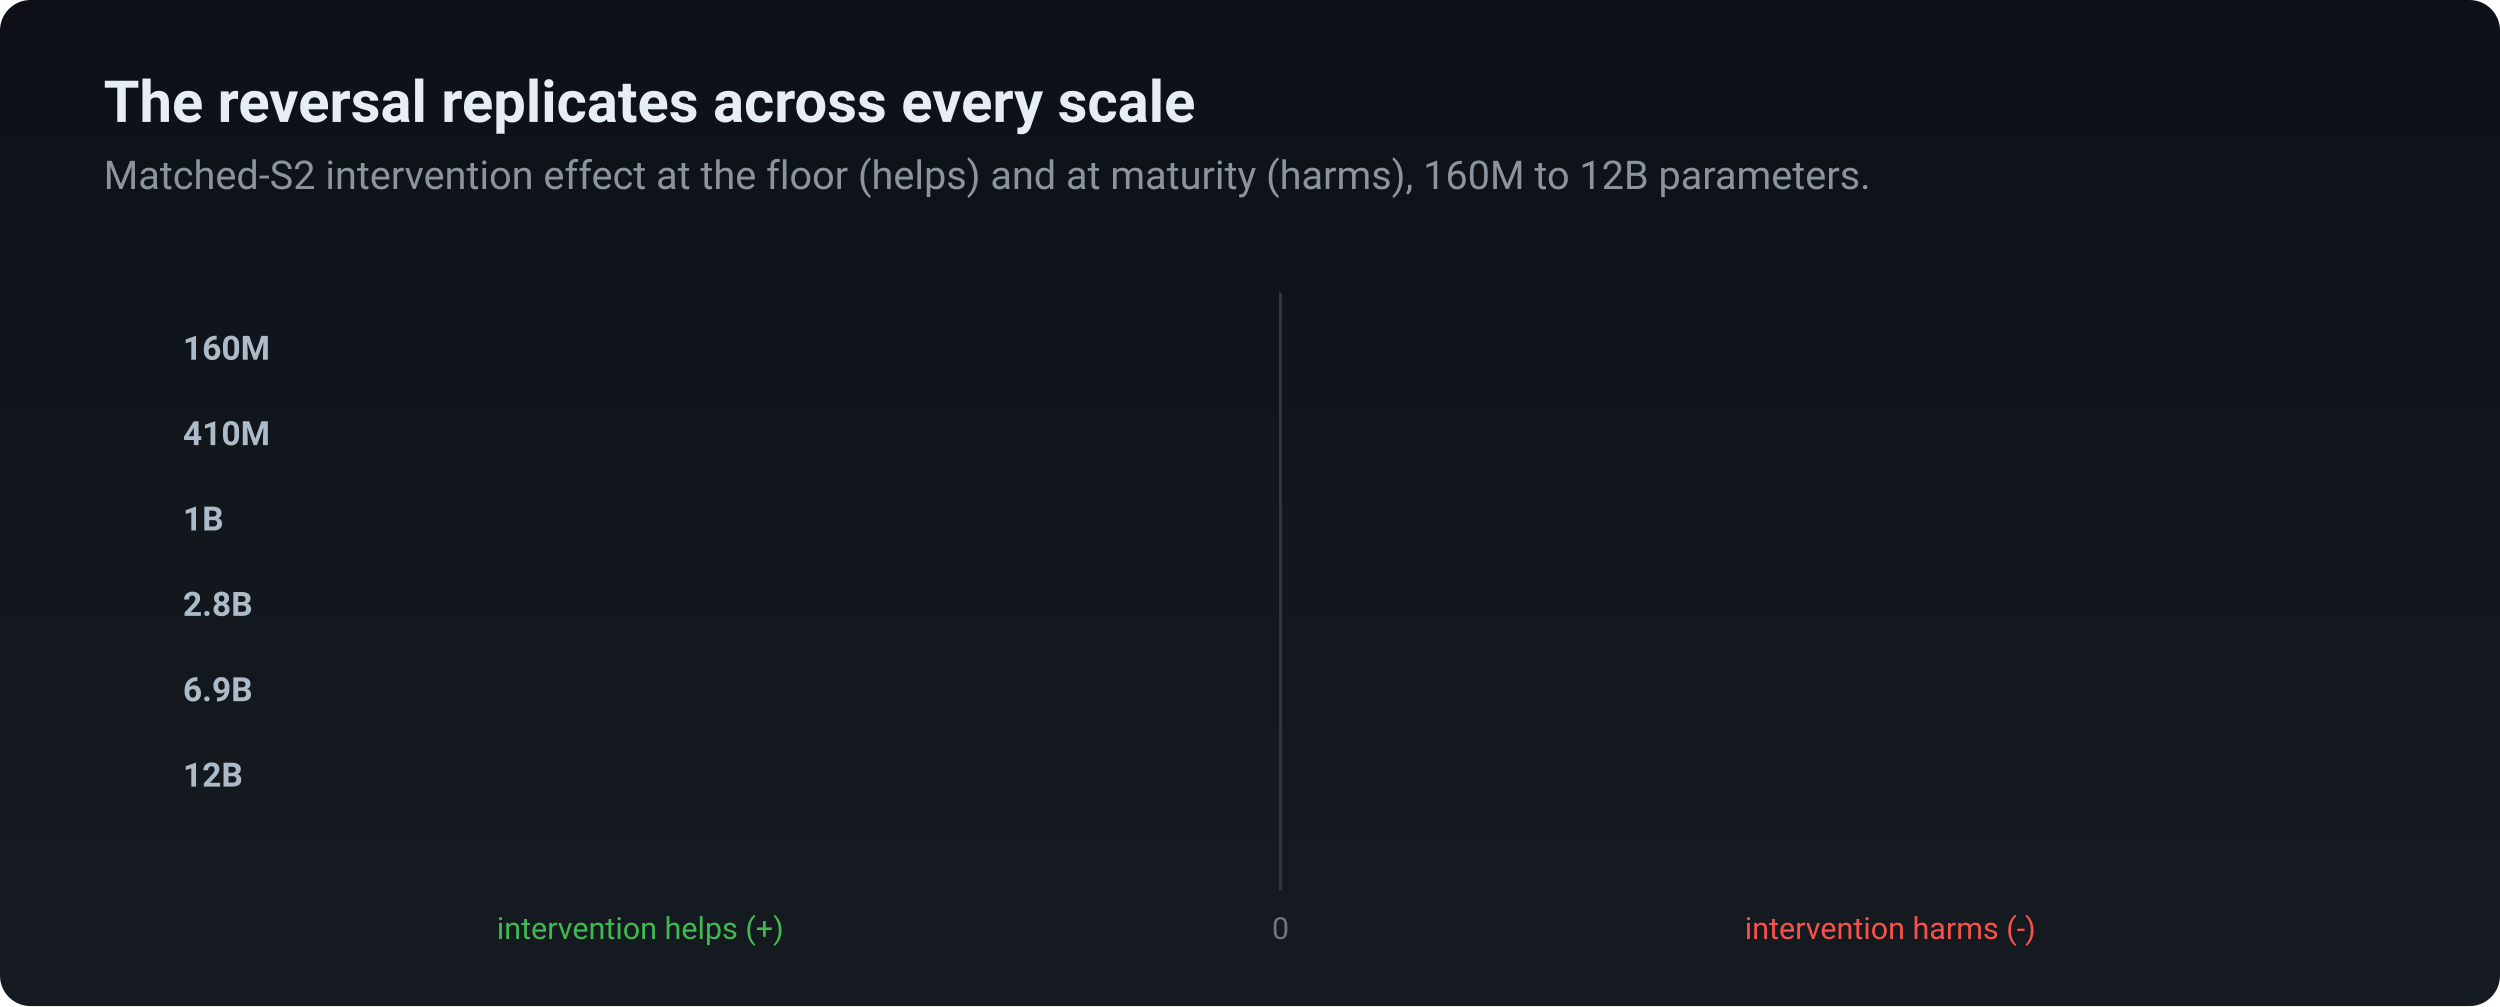
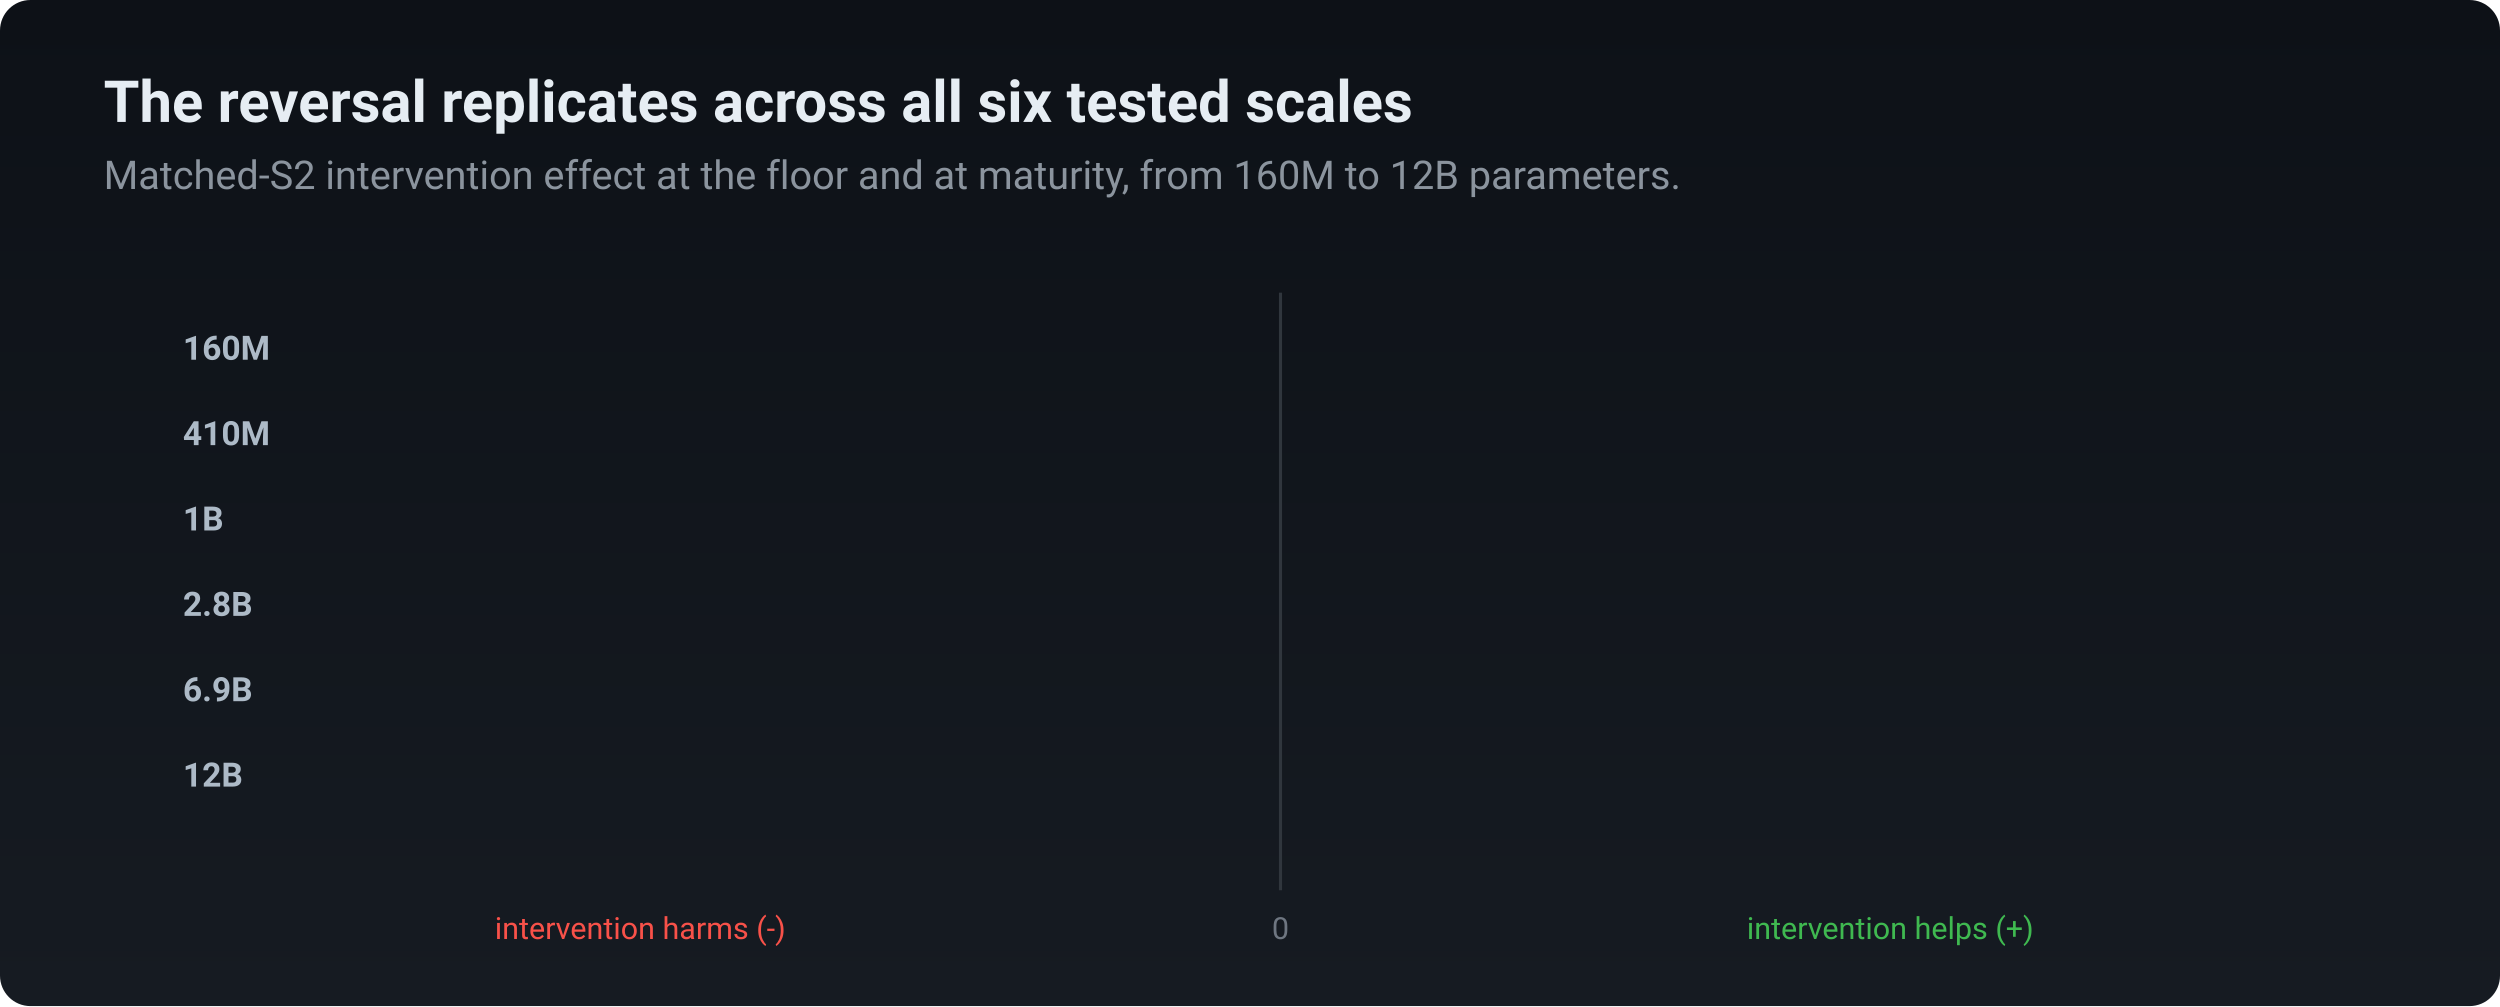
- <svg xmlns="http://www.w3.org/2000/svg" viewBox="0 0 820 330" font-family="ui-sans-serif,-apple-system,Segoe UI,Roboto,Helvetica,Arial" role="img" aria-label="The sign flip replicates across six model scales">
+ <svg xmlns="http://www.w3.org/2000/svg" viewBox="0 0 820 330" font-family="ui-sans-serif,-apple-system,Segoe UI,Roboto,Helvetica,Arial" role="img" aria-label="The sign reversal replicates across all six tested Pythia scales">
  <defs>
    <linearGradient id="sbg" x1="0" y1="0" x2="0" y2="1">
      <stop offset="0" stop-color="#0d1117" />
      <stop offset="1" stop-color="#161b22" />
    </linearGradient>
  </defs>
  <rect width="820" height="330" rx="10" fill="url(#sbg)" />
-   <text x="34" y="40" fill="#e6edf3" font-size="19" font-weight="700">The reversal replicates across every scale</text>
-   <text x="34" y="62" fill="#8b949e" font-size="13">Matched-S2 intervention effect at the floor (helps) and at maturity (harms), 160M to 12B parameters.</text>
+   <text x="34" y="40" fill="#e6edf3" font-size="19" font-weight="700">The reversal replicates across all six tested scales</text>
+   <text x="34" y="62" fill="#8b949e" font-size="13">Matched-S2 intervention effect at the floor and at maturity, from 160M to 12B parameters.</text>
  <g transform="translate(60,96)">
    <line x1="360" y1="0" x2="360" y2="196" stroke="#30363d" stroke-width="1" />
    <text x="360" y="212" fill="#6e7681" font-size="10" text-anchor="middle">0</text>
-     <text x="150" y="212" fill="#3fb950" font-size="10" text-anchor="middle">intervention helps (+)</text>
-     <text x="560" y="212" fill="#f85149" font-size="10" text-anchor="middle">intervention harms (-)</text>
+     <text x="150" y="212" fill="#f85149" font-size="10" text-anchor="middle">intervention harms (-)</text>
+     <text x="560" y="212" fill="#3fb950" font-size="10" text-anchor="middle">intervention helps (+)</text>
  </g>
  <g transform="translate(60,104)" font-size="11">
    <g transform="translate(0,4)">
      <text x="0" y="10" fill="#adbac7" font-weight="600">160M</text>
      <rect x="360" y="2" width="0" height="11" rx="2" fill="#3fb950">
        <animate attributeName="width" from="0" to="28" begin="0.3s" dur="0.5s" fill="freeze" />
      </rect>
      <rect x="360" y="2" width="0" height="11" rx="2" fill="#f85149">
        <animate attributeName="x" from="360" to="236" begin="0.6s" dur="0.6s" fill="freeze" />
        <animate attributeName="width" from="0" to="124" begin="0.6s" dur="0.6s" fill="freeze" />
      </rect>
      <text x="392" y="11" fill="#3fb950" opacity="0">+0.95<animate attributeName="opacity" from="0" to="1" begin="0.8s" dur="0.3s" fill="freeze" />
      </text>
      <text x="228" y="11" fill="#f85149" text-anchor="end" opacity="0">-4.12<animate attributeName="opacity" from="0" to="1" begin="1.2s" dur="0.3s" fill="freeze" />
      </text>
    </g>
    <g transform="translate(0,32)">
      <text x="0" y="10" fill="#adbac7" font-weight="600">410M</text>
      <rect x="360" y="2" width="0" height="11" rx="2" fill="#3fb950">
        <animate attributeName="width" from="0" to="3" begin="0.5s" dur="0.5s" fill="freeze" />
      </rect>
      <rect x="360" y="2" width="0" height="11" rx="2" fill="#f85149">
        <animate attributeName="x" from="360" to="251" begin="0.8s" dur="0.6s" fill="freeze" />
        <animate attributeName="width" from="0" to="109" begin="0.8s" dur="0.6s" fill="freeze" />
      </rect>
      <text x="368" y="11" fill="#3fb950" opacity="0">+0.11<animate attributeName="opacity" from="0" to="1" begin="1.0s" dur="0.3s" fill="freeze" />
      </text>
      <text x="243" y="11" fill="#f85149" text-anchor="end" opacity="0">-3.63<animate attributeName="opacity" from="0" to="1" begin="1.4s" dur="0.3s" fill="freeze" />
      </text>
    </g>
    <g transform="translate(0,60)">
      <text x="0" y="10" fill="#adbac7" font-weight="600">1B</text>
      <rect x="360" y="2" width="0" height="11" rx="2" fill="#3fb950">
        <animate attributeName="width" from="0" to="13" begin="0.7s" dur="0.5s" fill="freeze" />
      </rect>
      <rect x="360" y="2" width="0" height="11" rx="2" fill="#f85149">
        <animate attributeName="x" from="360" to="255" begin="1.0s" dur="0.6s" fill="freeze" />
        <animate attributeName="width" from="0" to="105" begin="1.0s" dur="0.6s" fill="freeze" />
      </rect>
      <text x="378" y="11" fill="#3fb950" opacity="0">+0.43<animate attributeName="opacity" from="0" to="1" begin="1.2s" dur="0.3s" fill="freeze" />
      </text>
      <text x="247" y="11" fill="#f85149" text-anchor="end" opacity="0">-3.49<animate attributeName="opacity" from="0" to="1" begin="1.6s" dur="0.3s" fill="freeze" />
      </text>
    </g>
    <g transform="translate(0,88)">
      <text x="0" y="10" fill="#adbac7" font-weight="600">2.8B</text>
      <rect x="360" y="2" width="0" height="11" rx="2" fill="#3fb950">
        <animate attributeName="width" from="0" to="10" begin="0.9s" dur="0.5s" fill="freeze" />
      </rect>
      <rect x="360" y="2" width="0" height="11" rx="2" fill="#f85149">
        <animate attributeName="x" from="360" to="238" begin="1.2s" dur="0.6s" fill="freeze" />
        <animate attributeName="width" from="0" to="122" begin="1.2s" dur="0.6s" fill="freeze" />
      </rect>
      <text x="375" y="11" fill="#3fb950" opacity="0">+0.33<animate attributeName="opacity" from="0" to="1" begin="1.4s" dur="0.3s" fill="freeze" />
      </text>
      <text x="230" y="11" fill="#f85149" text-anchor="end" opacity="0">-4.05<animate attributeName="opacity" from="0" to="1" begin="1.8s" dur="0.3s" fill="freeze" />
      </text>
    </g>
    <g transform="translate(0,116)">
      <text x="0" y="10" fill="#adbac7" font-weight="600">6.9B</text>
      <rect x="360" y="2" width="0" height="11" rx="2" fill="#3fb950">
        <animate attributeName="width" from="0" to="25" begin="1.1s" dur="0.5s" fill="freeze" />
      </rect>
      <rect x="360" y="2" width="0" height="11" rx="2" fill="#f85149">
        <animate attributeName="x" from="360" to="236" begin="1.4s" dur="0.6s" fill="freeze" />
        <animate attributeName="width" from="0" to="124" begin="1.4s" dur="0.6s" fill="freeze" />
      </rect>
      <text x="389" y="11" fill="#3fb950" opacity="0">+0.84<animate attributeName="opacity" from="0" to="1" begin="1.6s" dur="0.3s" fill="freeze" />
      </text>
      <text x="228" y="11" fill="#f85149" text-anchor="end" opacity="0">-4.12<animate attributeName="opacity" from="0" to="1" begin="2.0s" dur="0.3s" fill="freeze" />
      </text>
    </g>
    <g transform="translate(0,144)">
      <text x="0" y="10" fill="#adbac7" font-weight="600">12B</text>
      <rect x="360" y="2" width="0" height="11" rx="2" fill="#3fb950">
        <animate attributeName="width" from="0" to="13" begin="1.3s" dur="0.5s" fill="freeze" />
      </rect>
      <rect x="360" y="2" width="0" height="11" rx="2" fill="#f85149">
        <animate attributeName="x" from="360" to="241" begin="1.6s" dur="0.6s" fill="freeze" />
        <animate attributeName="width" from="0" to="119" begin="1.6s" dur="0.6s" fill="freeze" />
      </rect>
      <text x="378" y="11" fill="#3fb950" opacity="0">+0.43<animate attributeName="opacity" from="0" to="1" begin="1.8s" dur="0.3s" fill="freeze" />
      </text>
      <text x="233" y="11" fill="#f85149" text-anchor="end" opacity="0">-3.96<animate attributeName="opacity" from="0" to="1" begin="2.2s" dur="0.3s" fill="freeze" />
      </text>
    </g>
  </g>
</svg>
